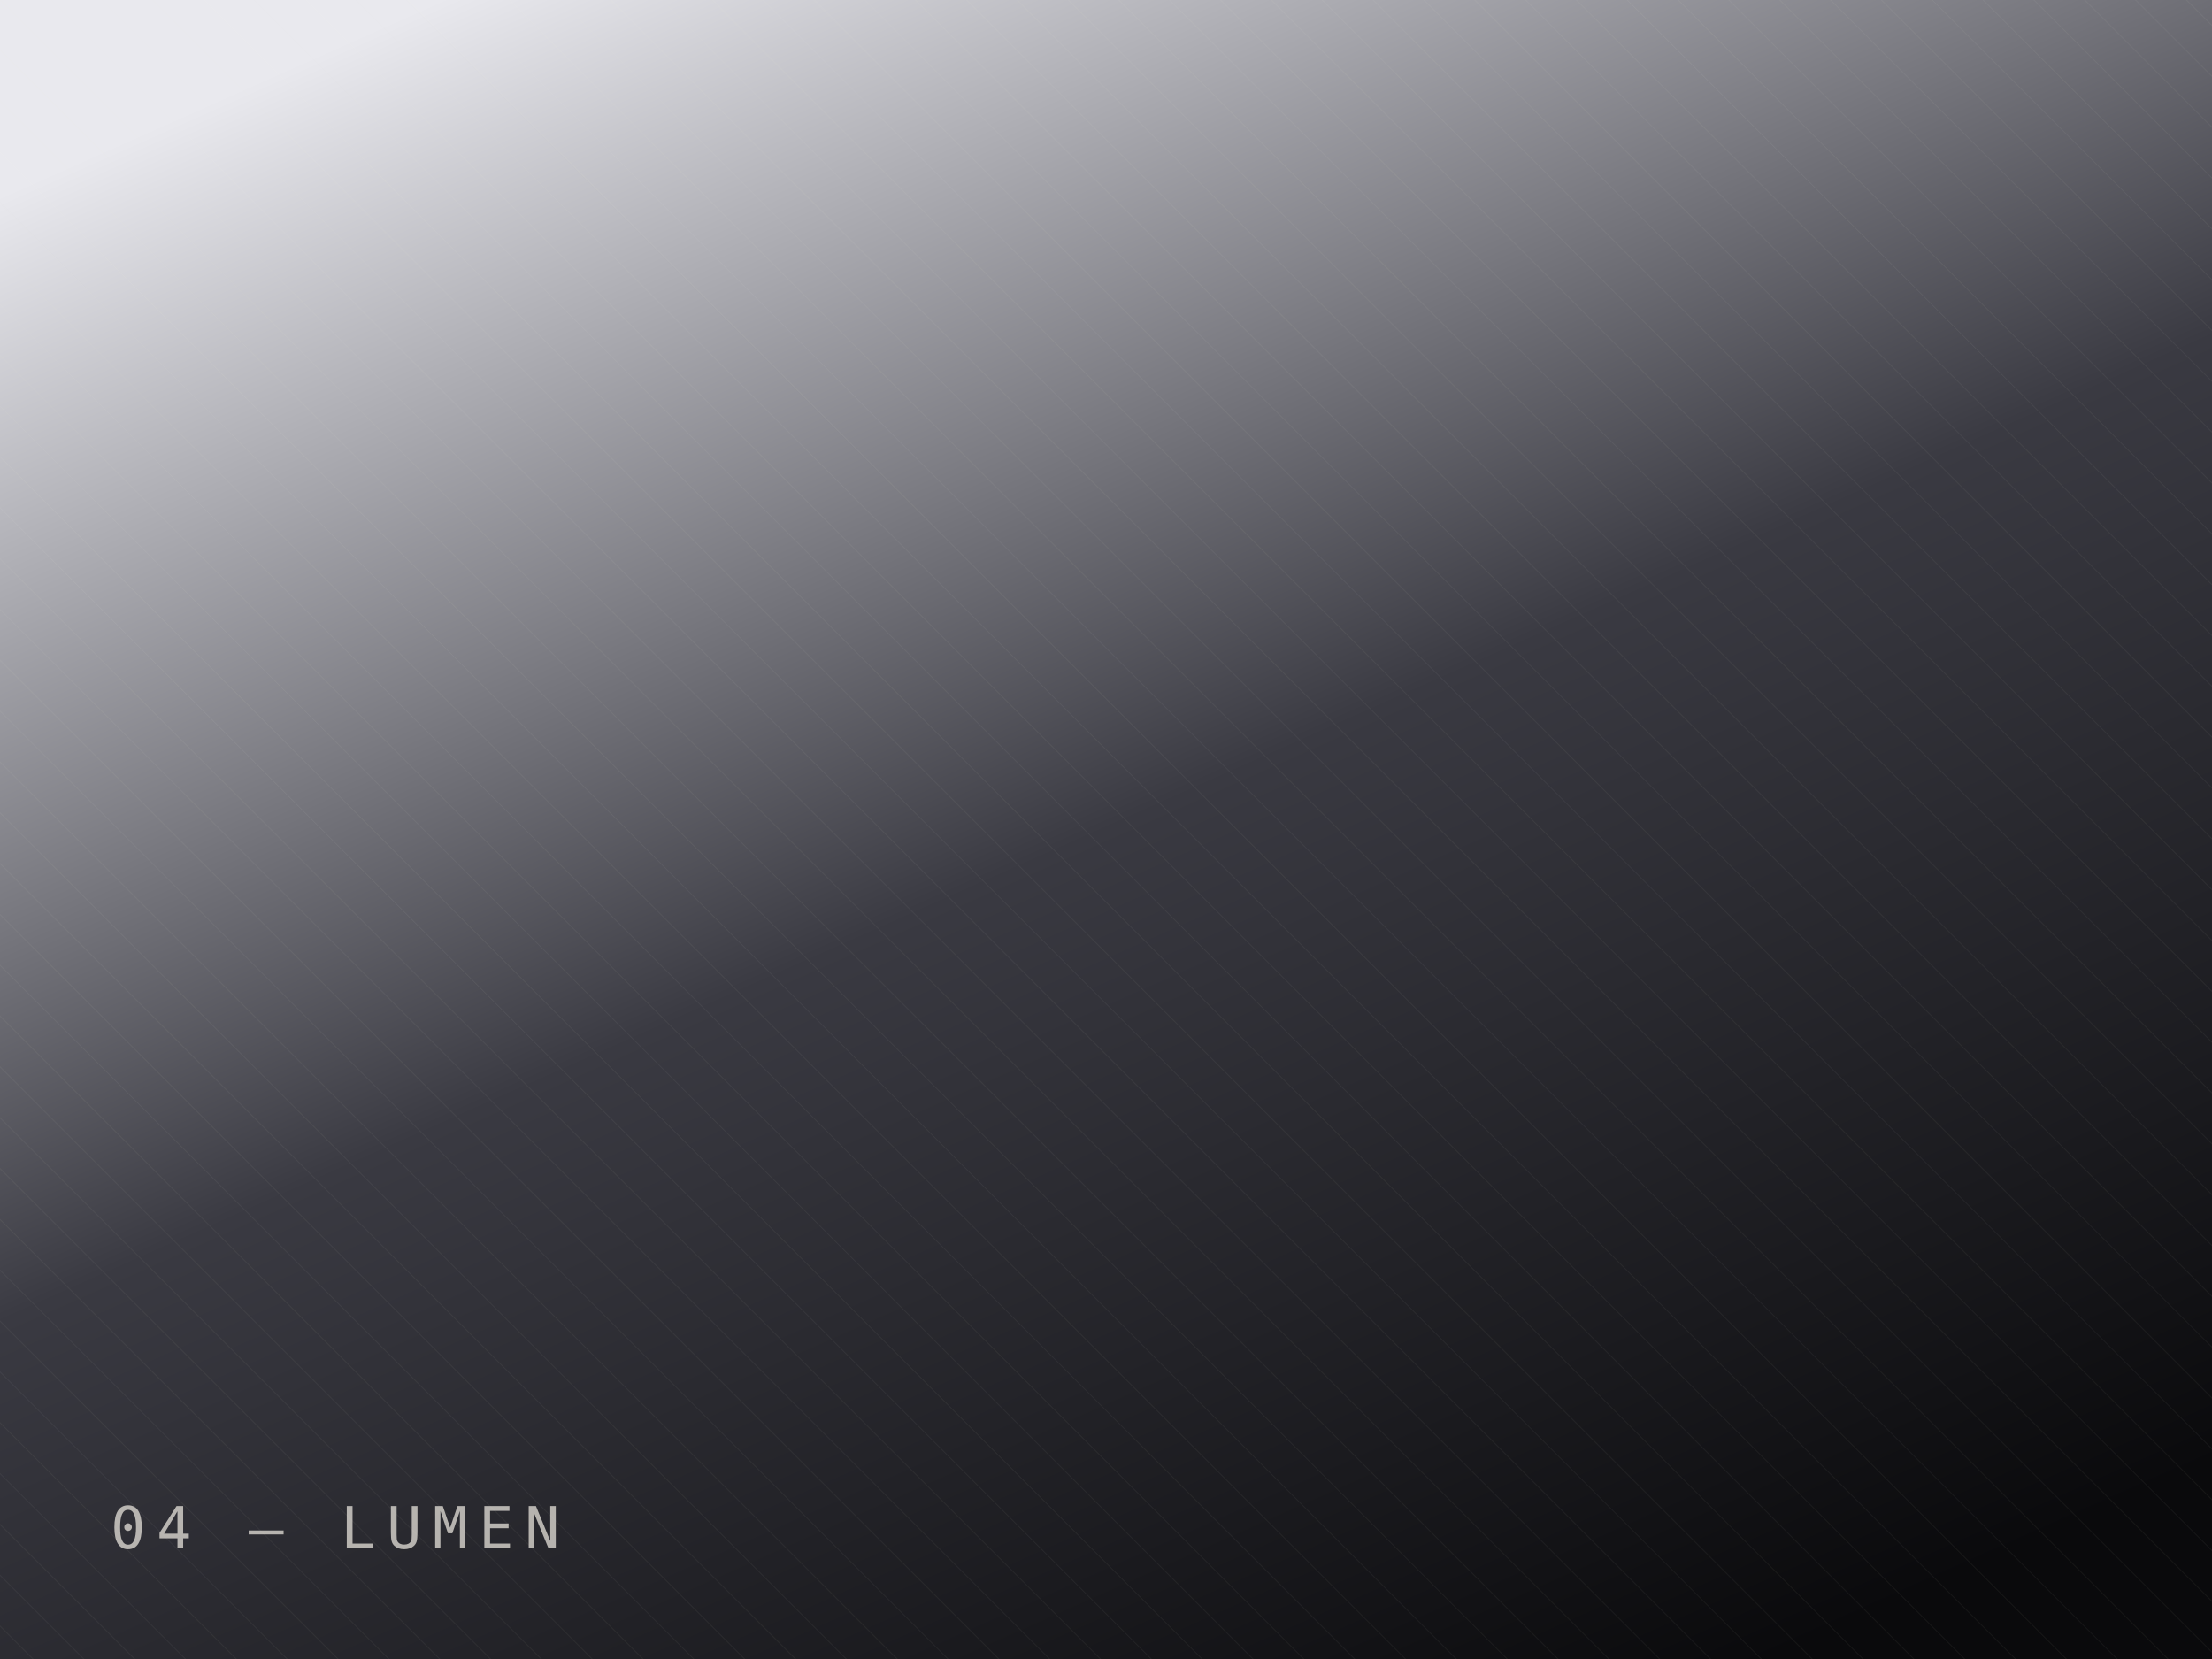
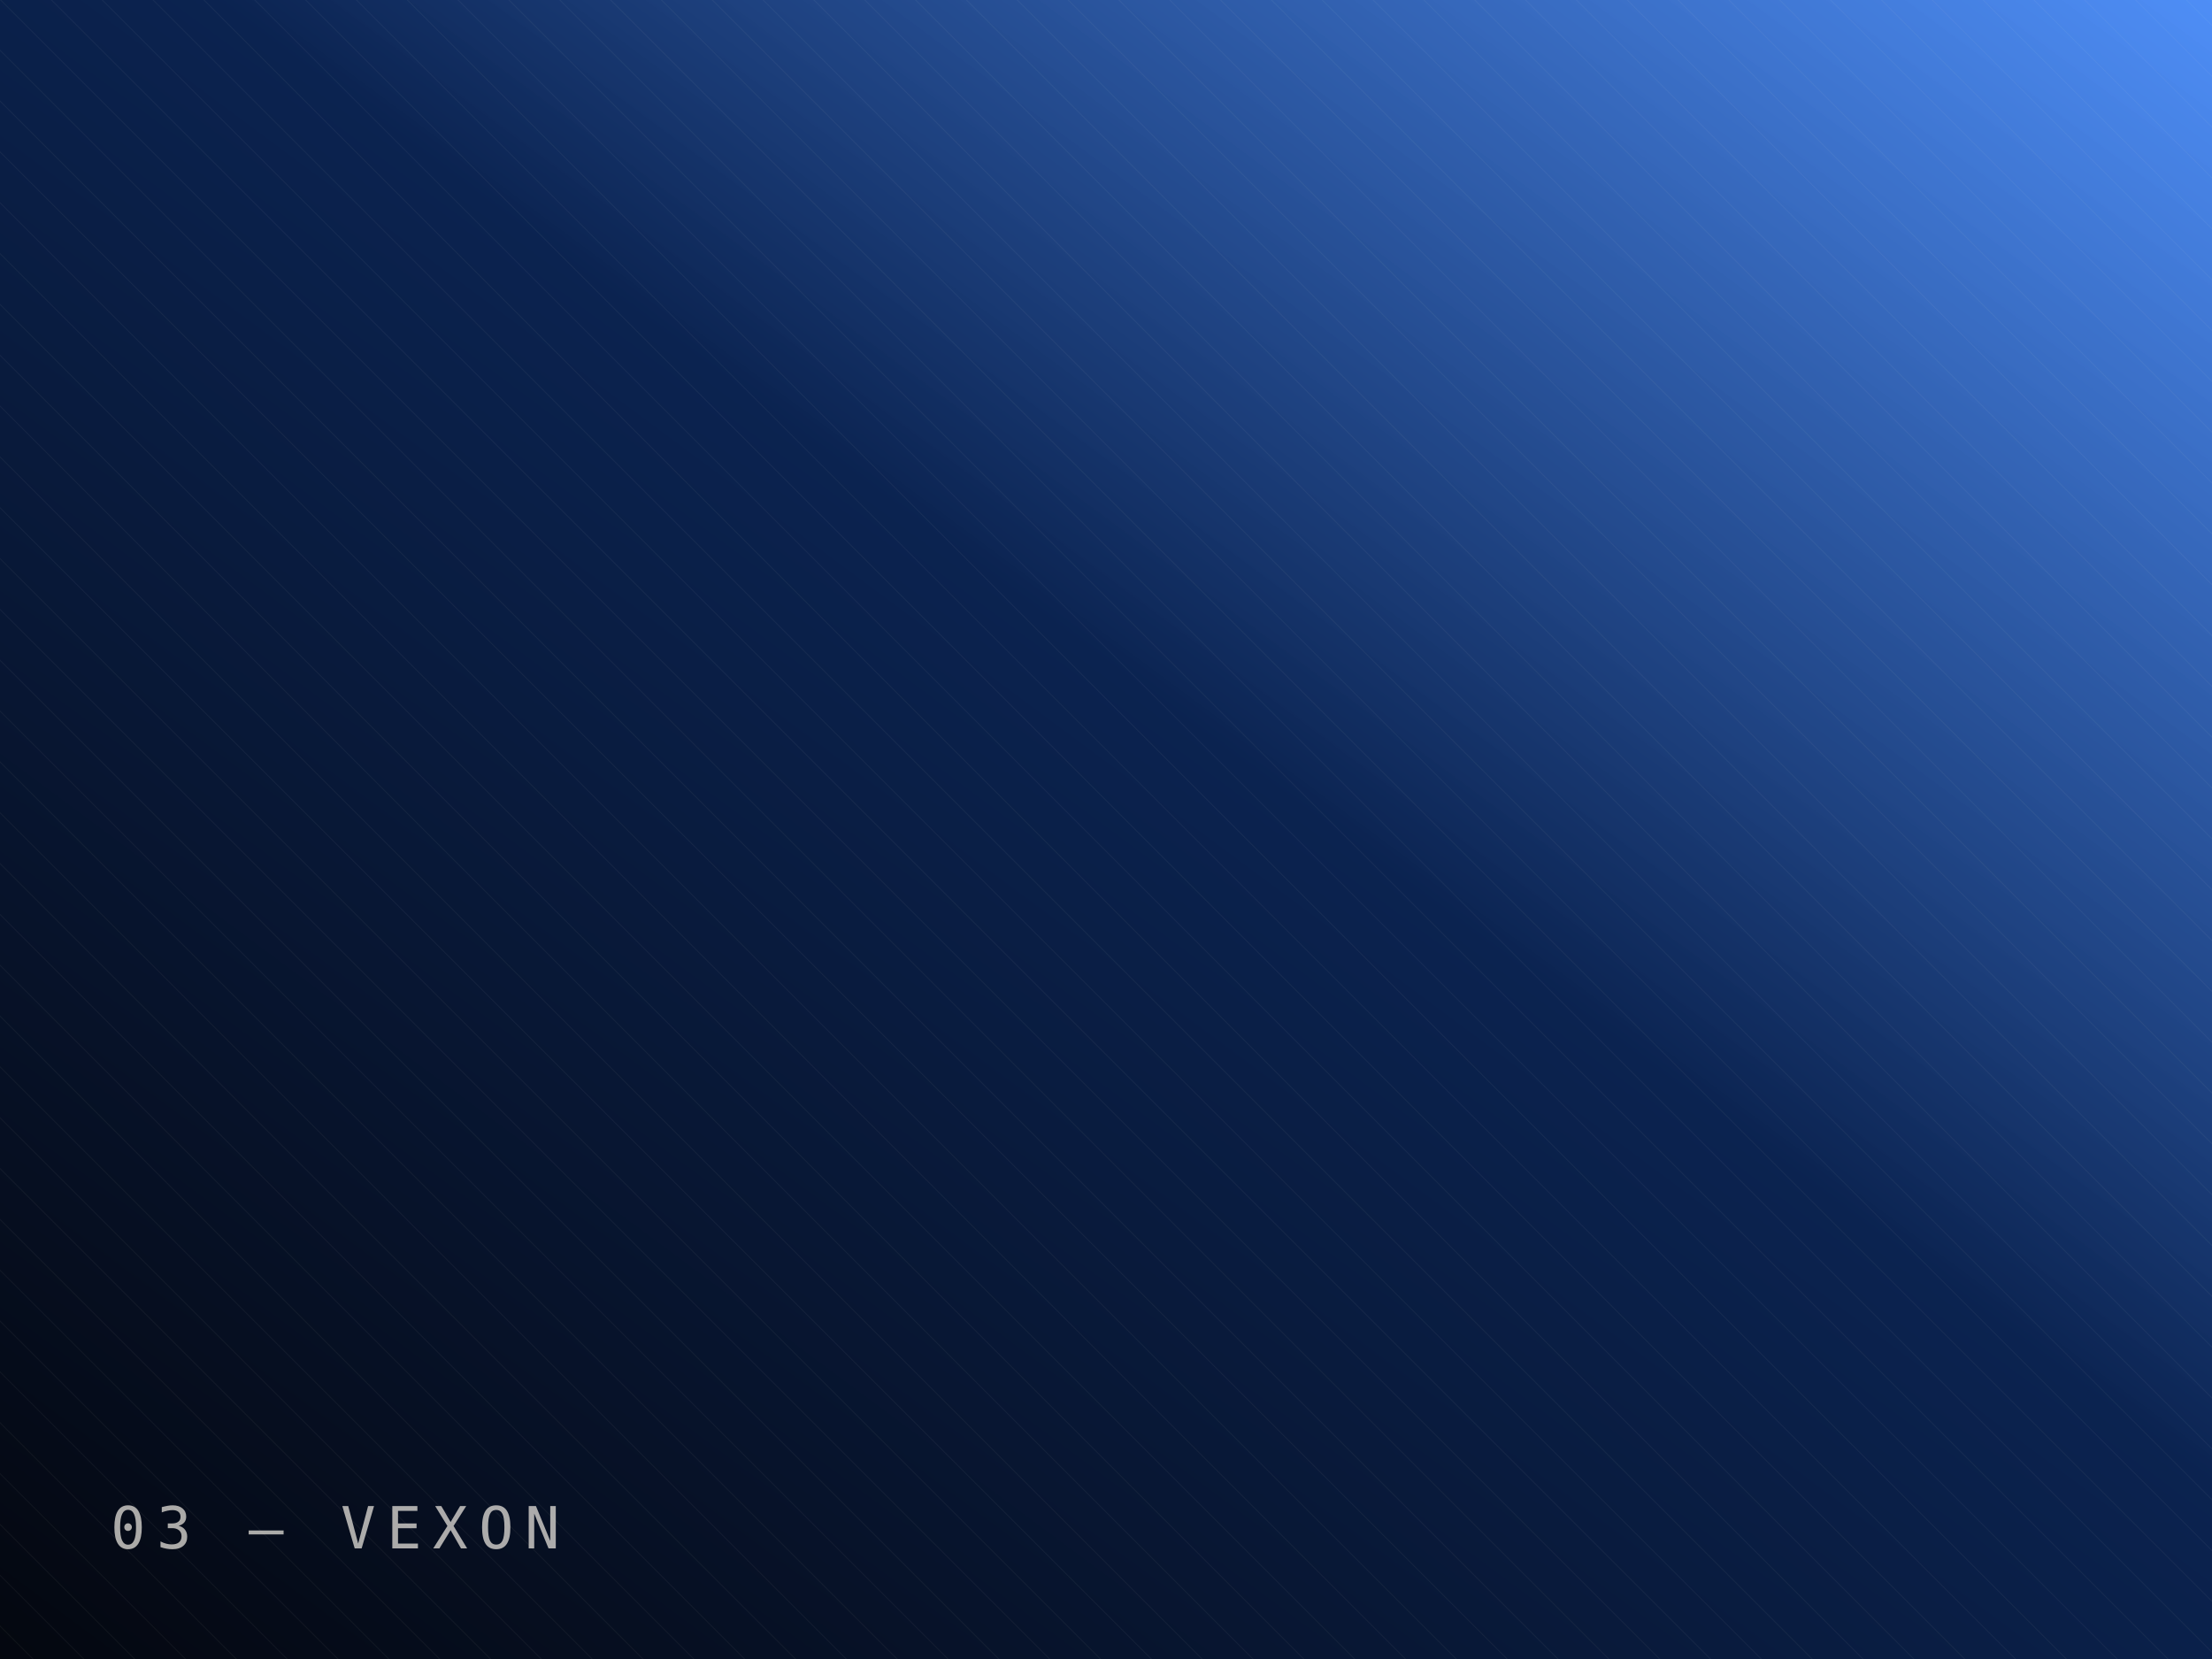
<svg xmlns="http://www.w3.org/2000/svg" width="1600" height="1200" viewBox="0 0 1600 1200">
  <defs>
-     <linearGradient id="g" x1="0.2" y1="0" x2="0.8" y2="1">
-       <stop offset="0" stop-color="#e9e9ee" />
-       <stop offset="0.5" stop-color="#3a3a42" />
-       <stop offset="1" stop-color="#0a0a0c" />
+     <linearGradient id="g" x1="0" y1="1" x2="1" y2="0">
+       <stop offset="0" stop-color="#04070f" />
+       <stop offset="0.55" stop-color="#0b2350" />
+       <stop offset="1" stop-color="#3b82f6" stop-opacity="0.9" />
    </linearGradient>
    <pattern id="p" width="26" height="26" patternUnits="userSpaceOnUse" patternTransform="rotate(-45)">
      <line x1="0" y1="0" x2="0" y2="26" stroke="#f3efe6" stroke-opacity="0.06" stroke-width="1" />
    </pattern>
  </defs>
  <rect width="1600" height="1200" fill="url(#g)" />
  <rect width="1600" height="1200" fill="url(#p)" />
-   <text x="80" y="1120" font-family="monospace" font-size="42" fill="#f3efe6" fill-opacity="0.7" letter-spacing="8">04 — LUMEN</text>
+   <text x="80" y="1120" font-family="monospace" font-size="42" fill="#f3efe6" fill-opacity="0.7" letter-spacing="8">03 — VEXON</text>
</svg>
